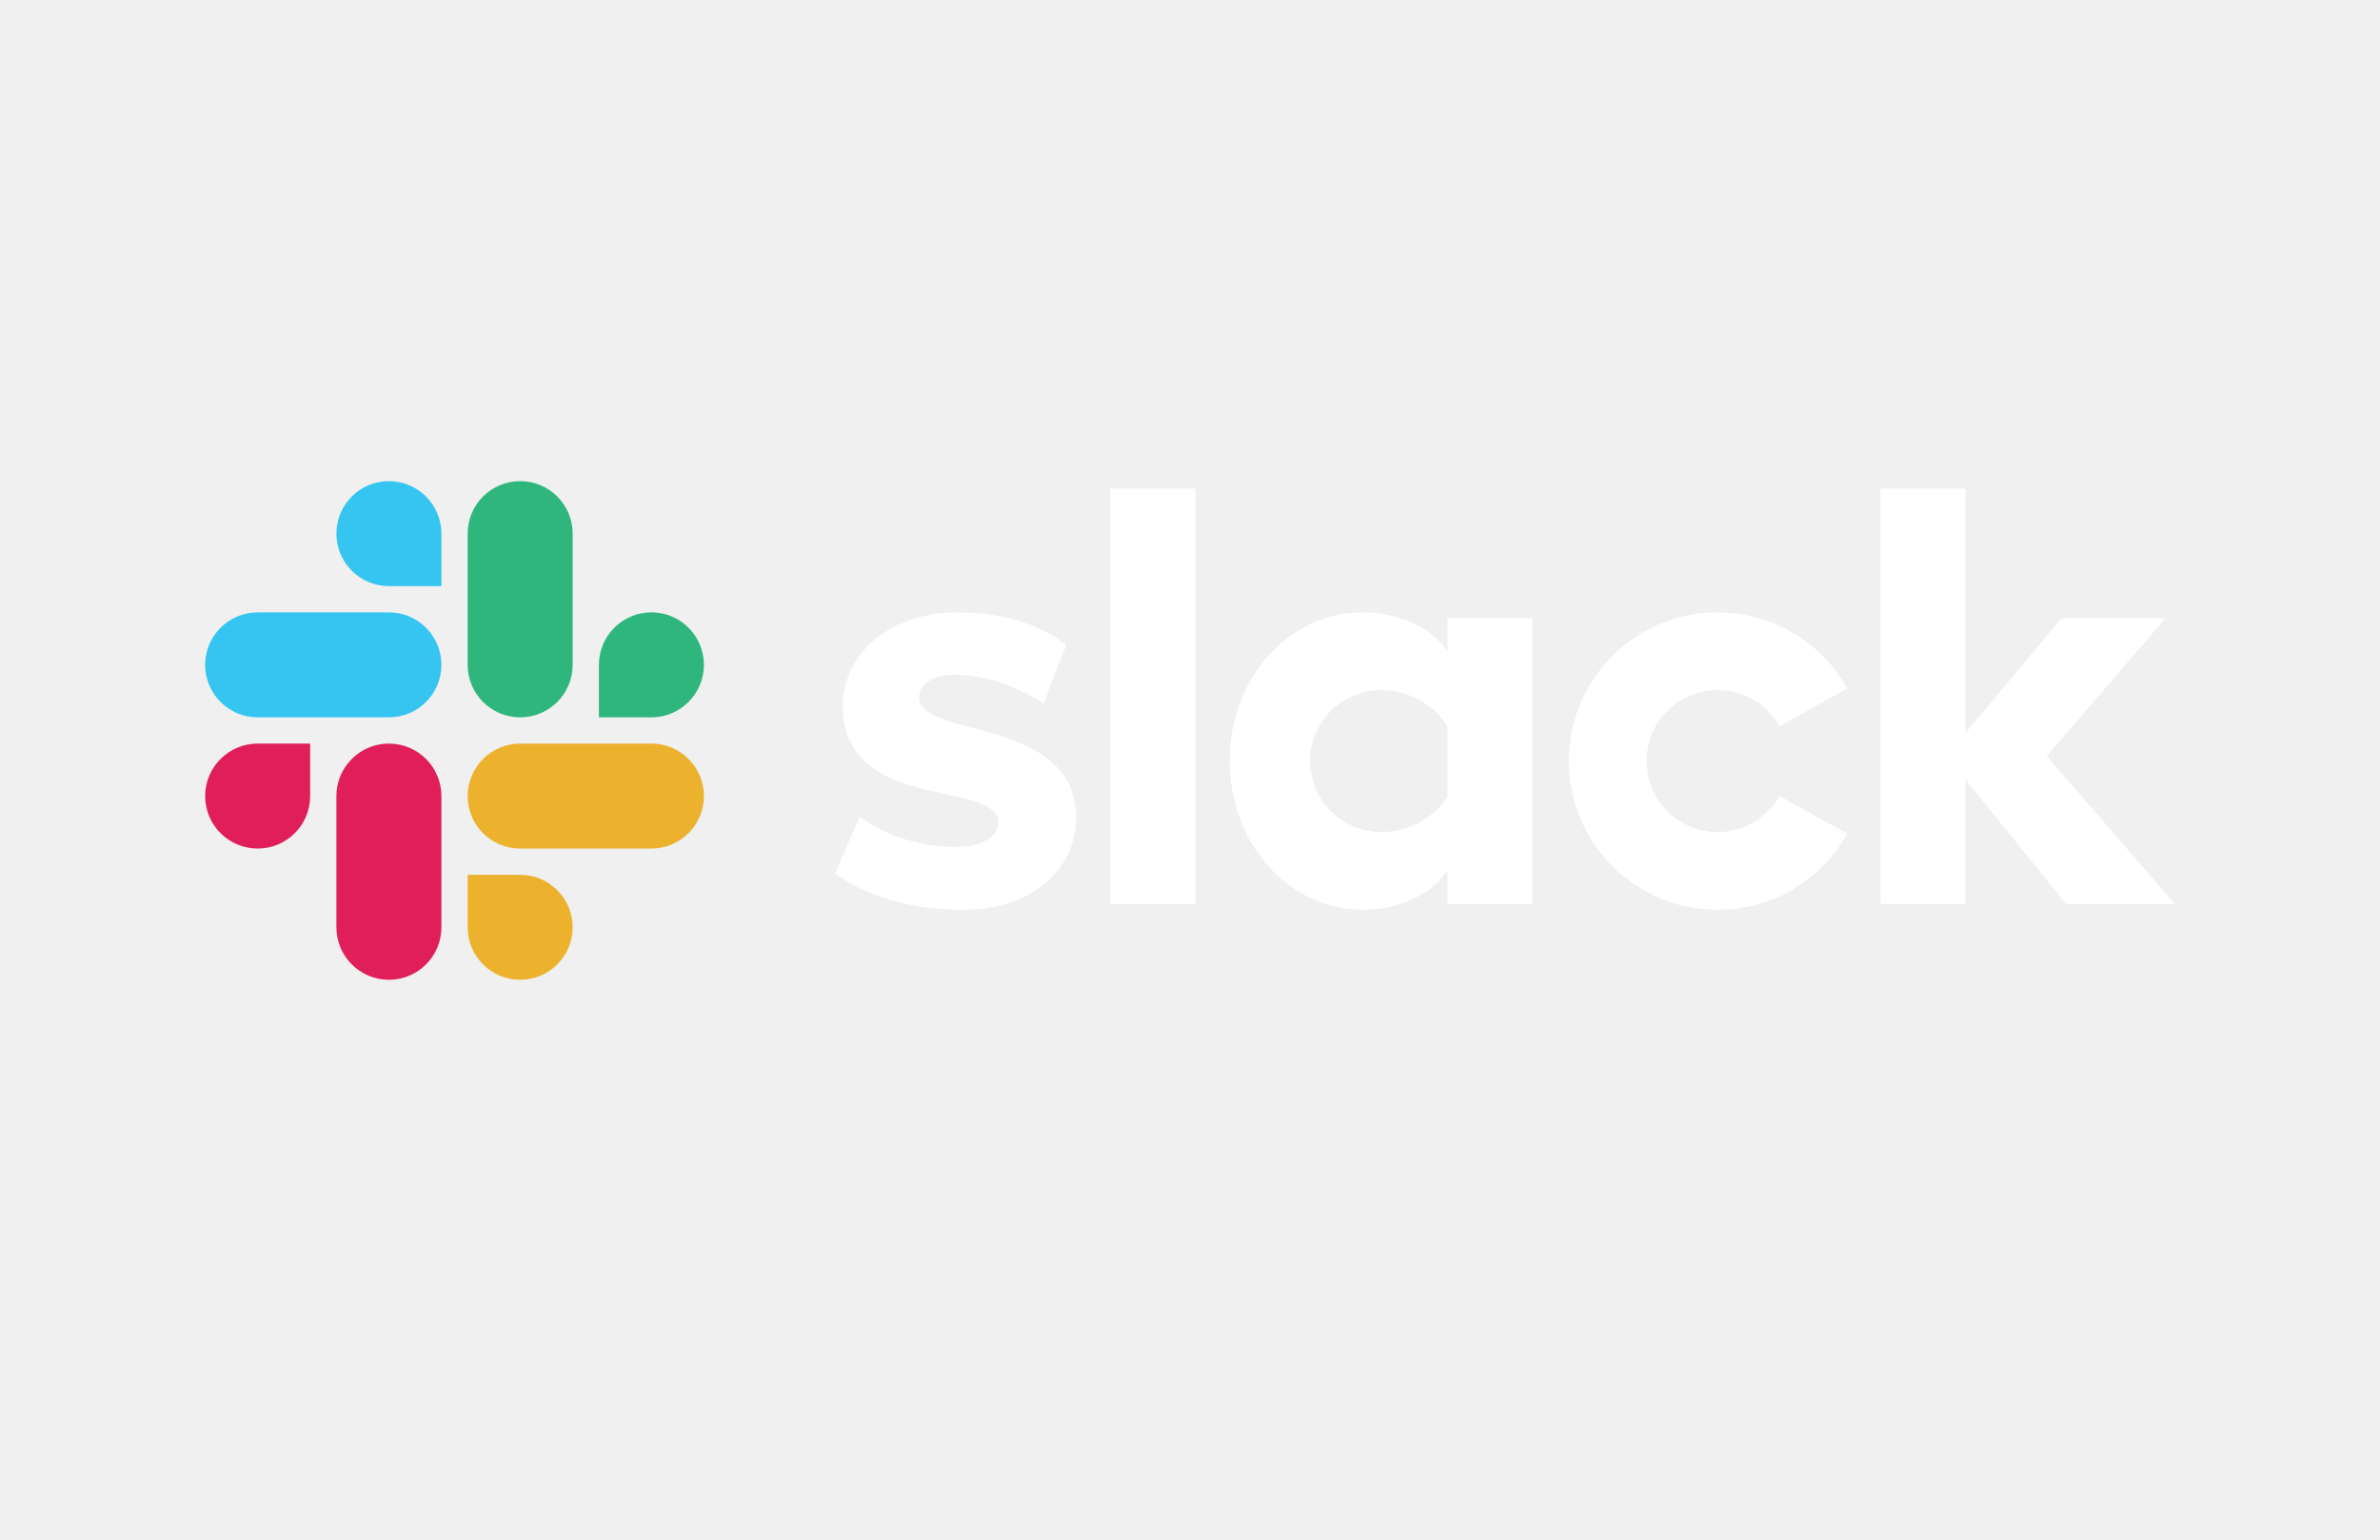
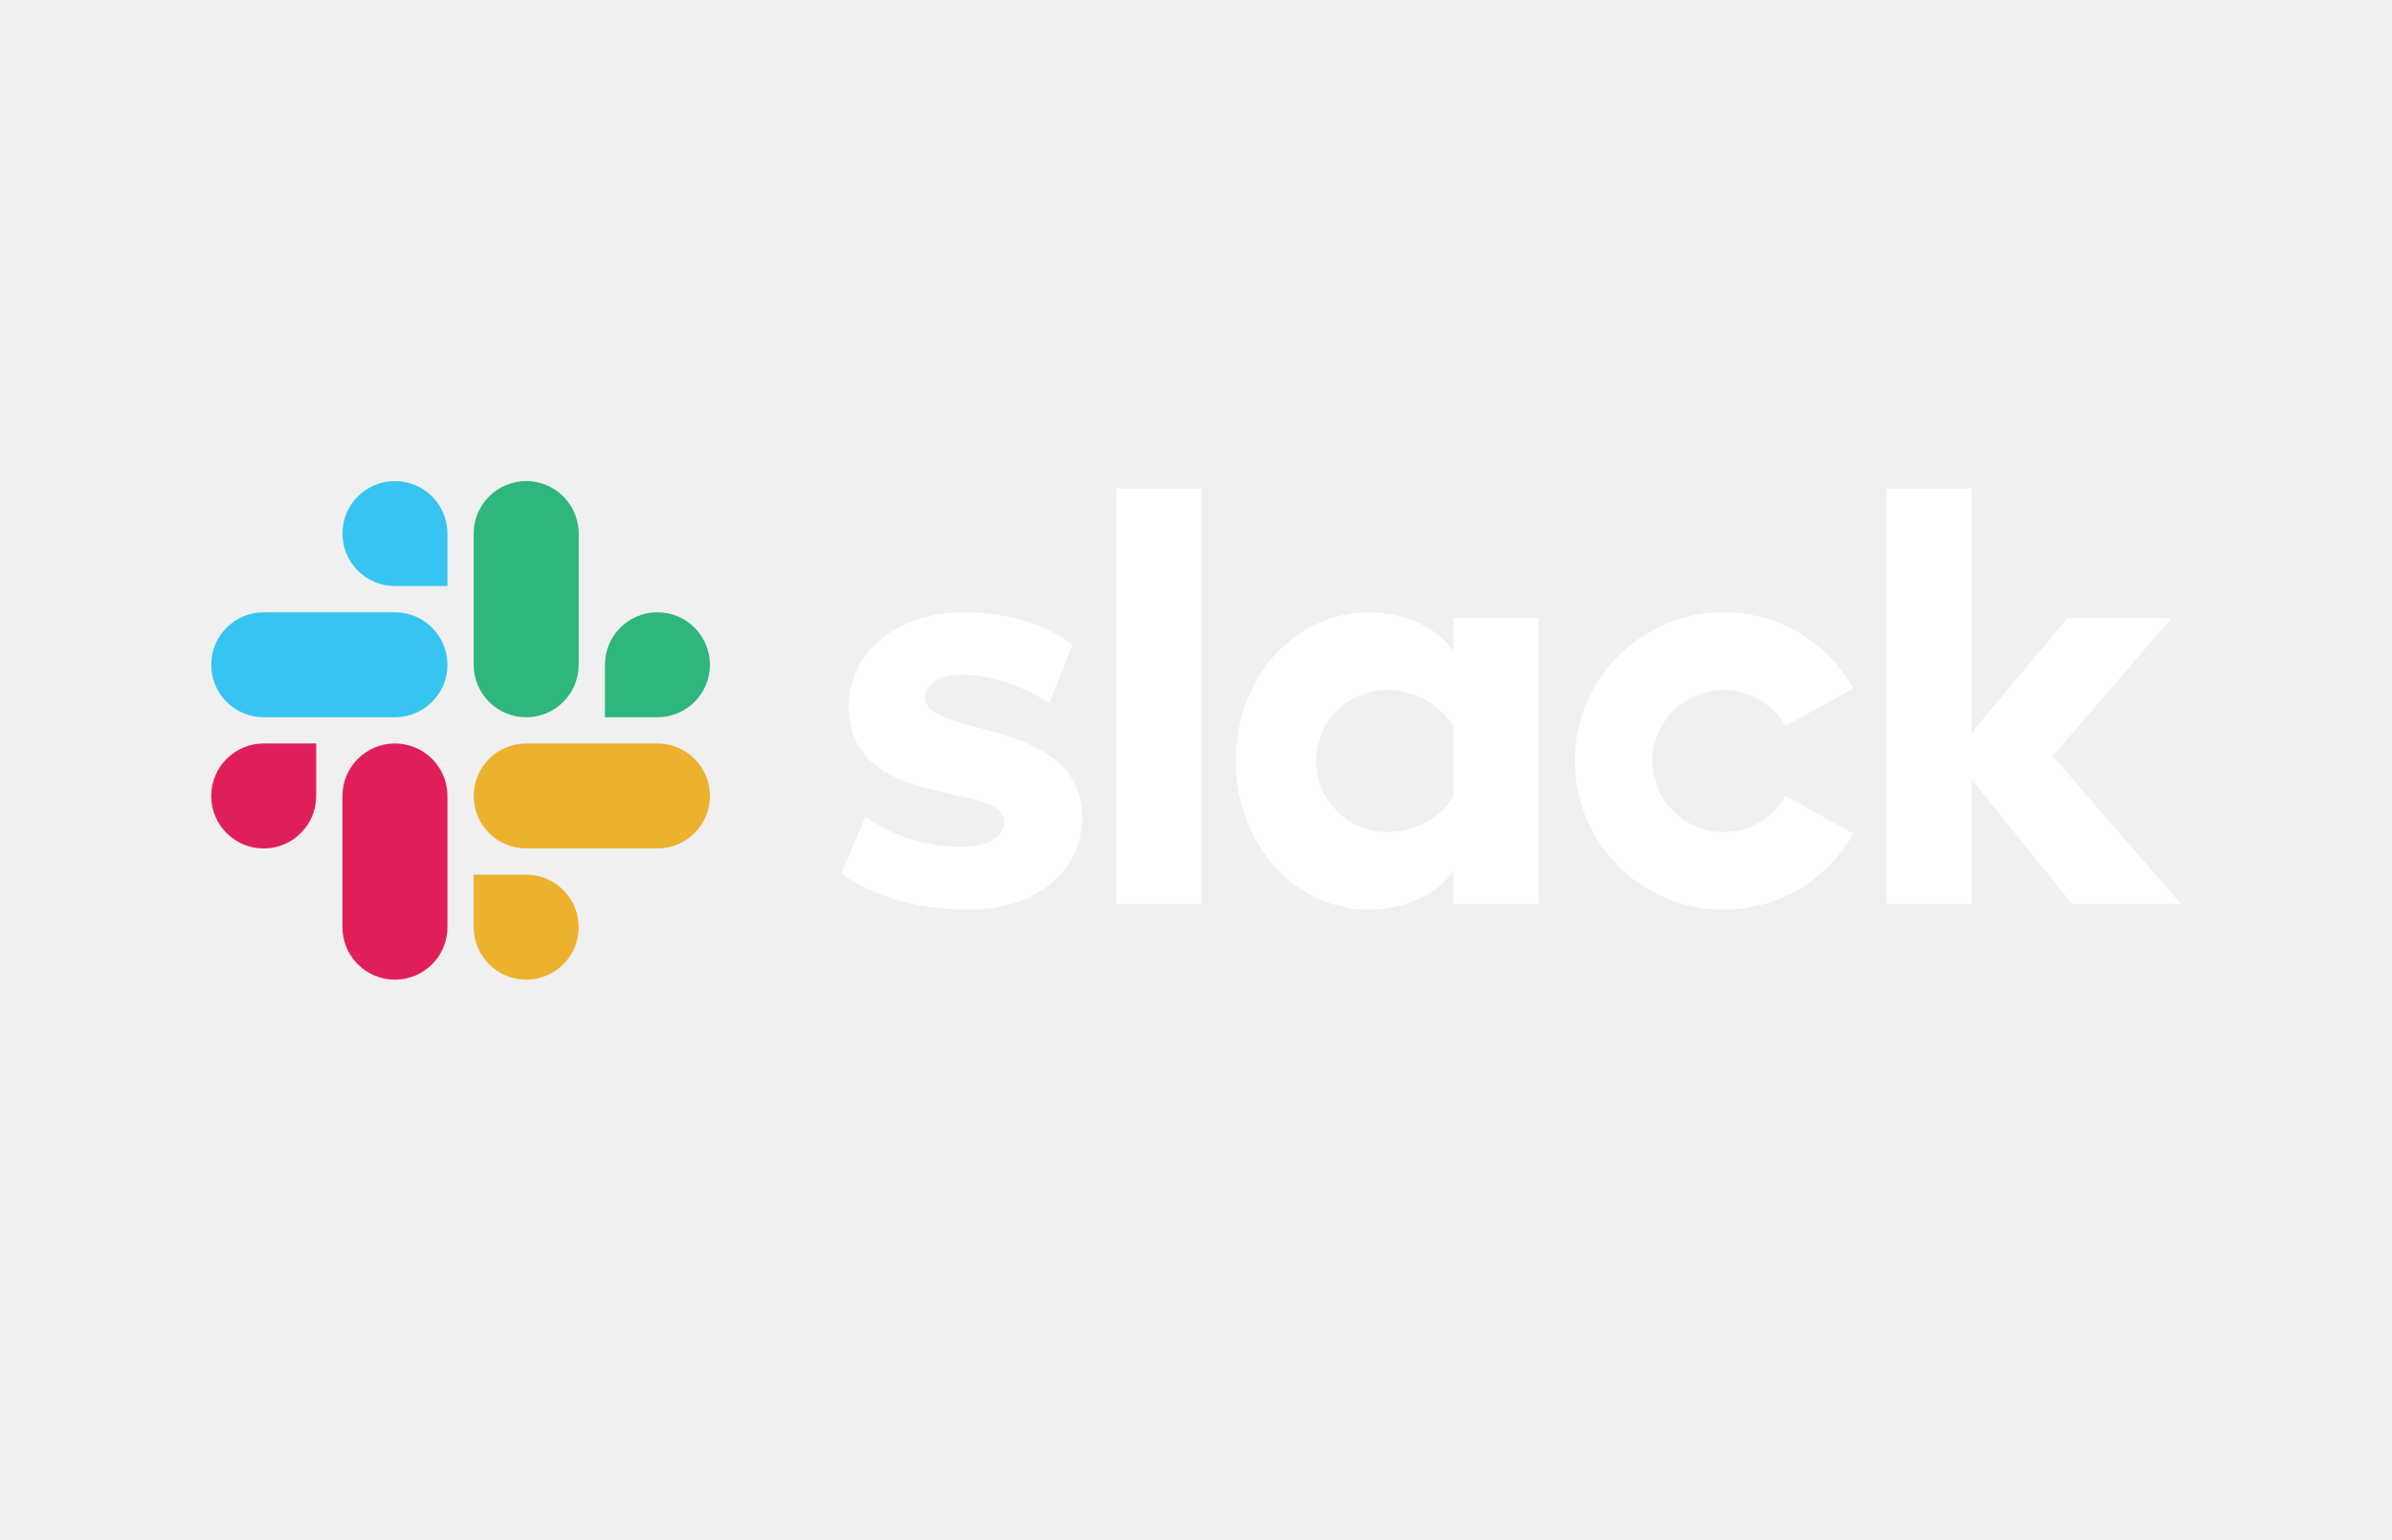
- <svg xmlns="http://www.w3.org/2000/svg" version="1.1" id="Layer_1" x="0px" y="0px" viewBox="0 0 1224 792" style="enable-background:new 0 0 1224 792;" xml:space="preserve">
+ <svg xmlns="http://www.w3.org/2000/svg" version="1.1" id="Layer_1" x="0px" y="0px" viewBox="0 0 1224 792" style="enable-background:new 0 0 1224 792;" xml:space="preserve" width="233" height="150">
  <style type="text/css">
	.st0{fill:#FFFFFF;}
	.st1{fill:#E01E5A;}
	.st2{fill:#36C5F0;}
	.st3{fill:#2EB67D;}
	.st4{fill:#ECB22E;}
</style>
  <g>
    <g>
      <path class="st0" d="M429.51,449.44l12.58-29.34c13.77,10.18,31.74,15.57,49.7,15.57c13.17,0,21.56-5.09,21.56-12.87    c-0.3-21.56-79.34-4.79-79.94-58.98c-0.3-27.54,24.25-48.8,58.99-48.8c20.66,0,41.32,5.09,55.99,16.77l-11.75,29.97    c-13.5-8.66-30.17-14.7-46.03-14.7c-10.78,0-17.97,5.09-17.97,11.68c0.3,21.26,79.94,9.58,80.84,61.38    c0,28.14-23.96,47.9-58.09,47.9C470.23,468,447.18,462.01,429.51,449.44" />
      <path class="st0" d="M915.13,409.47c-6.27,11.08-18.16,18.56-31.8,18.56c-20.17,0-36.53-16.35-36.53-36.53    s16.35-36.53,36.53-36.53c13.64,0,25.53,7.48,31.8,18.56l34.96-19.37C937,330.8,912.01,315,883.33,315    c-42.25,0-76.5,34.25-76.5,76.5c0,42.25,34.25,76.5,76.5,76.5c28.69,0,53.67-15.8,66.76-39.16L915.13,409.47z" />
      <rect x="571.09" y="251.32" class="st0" width="43.72" height="213.68" />
      <polygon class="st0" points="967.1,251.32 967.1,465.01 1010.82,465.01 1010.82,400.98 1062.62,465.01 1118.49,465.01     1052.62,388.95 1113.7,317.99 1060.22,317.99 1010.82,376.98 1010.82,251.32   " />
      <path class="st0" d="M744.42,409.76c-6.29,10.48-19.46,18.26-34.13,18.26c-20.17,0-36.53-16.35-36.53-36.53    s16.36-36.53,36.53-36.53c14.67,0,27.84,8.08,34.13,18.86V409.76z M744.42,317.99v17.37C737.23,323.38,719.57,315,701,315    c-38.33,0-68.57,33.83-68.57,76.35c0,42.52,30.24,76.65,68.57,76.65c18.56,0,36.23-8.38,43.41-20.36V465h43.71V317.99H744.42z" />
    </g>
    <g>
      <path class="st1" d="M159.51,409.5c0,14.91-12.09,27-27,27s-27-12.09-27-27s12.09-27,27-27h27V409.5z" />
      <path class="st1" d="M173.01,409.5c0-14.91,12.09-27,27-27s27,12.09,27,27V477c0,14.91-12.09,27-27,27s-27-12.09-27-27V409.5z" />
    </g>
    <g>
      <path class="st2" d="M200.01,301.5c-14.91,0-27-12.09-27-27s12.09-27,27-27s27,12.09,27,27v27H200.01z" />
      <path class="st2" d="M200.01,315c14.91,0,27,12.09,27,27s-12.09,27-27,27h-67.5c-14.91,0-27-12.09-27-27s12.09-27,27-27H200.01z" />
    </g>
    <g>
      <path class="st3" d="M308.01,342c0-14.91,12.09-27,27-27s27,12.09,27,27s-12.09,27-27,27h-27V342z" />
      <path class="st3" d="M294.51,342c0,14.91-12.09,27-27,27s-27-12.09-27-27v-67.5c0-14.91,12.09-27,27-27s27,12.09,27,27V342z" />
    </g>
    <g>
      <path class="st4" d="M267.51,450c14.91,0,27,12.09,27,27s-12.09,27-27,27s-27-12.09-27-27v-27H267.51z" />
      <path class="st4" d="M267.51,436.5c-14.91,0-27-12.09-27-27s12.09-27,27-27h67.5c14.91,0,27,12.09,27,27s-12.09,27-27,27H267.51z" />
    </g>
  </g>
</svg>
